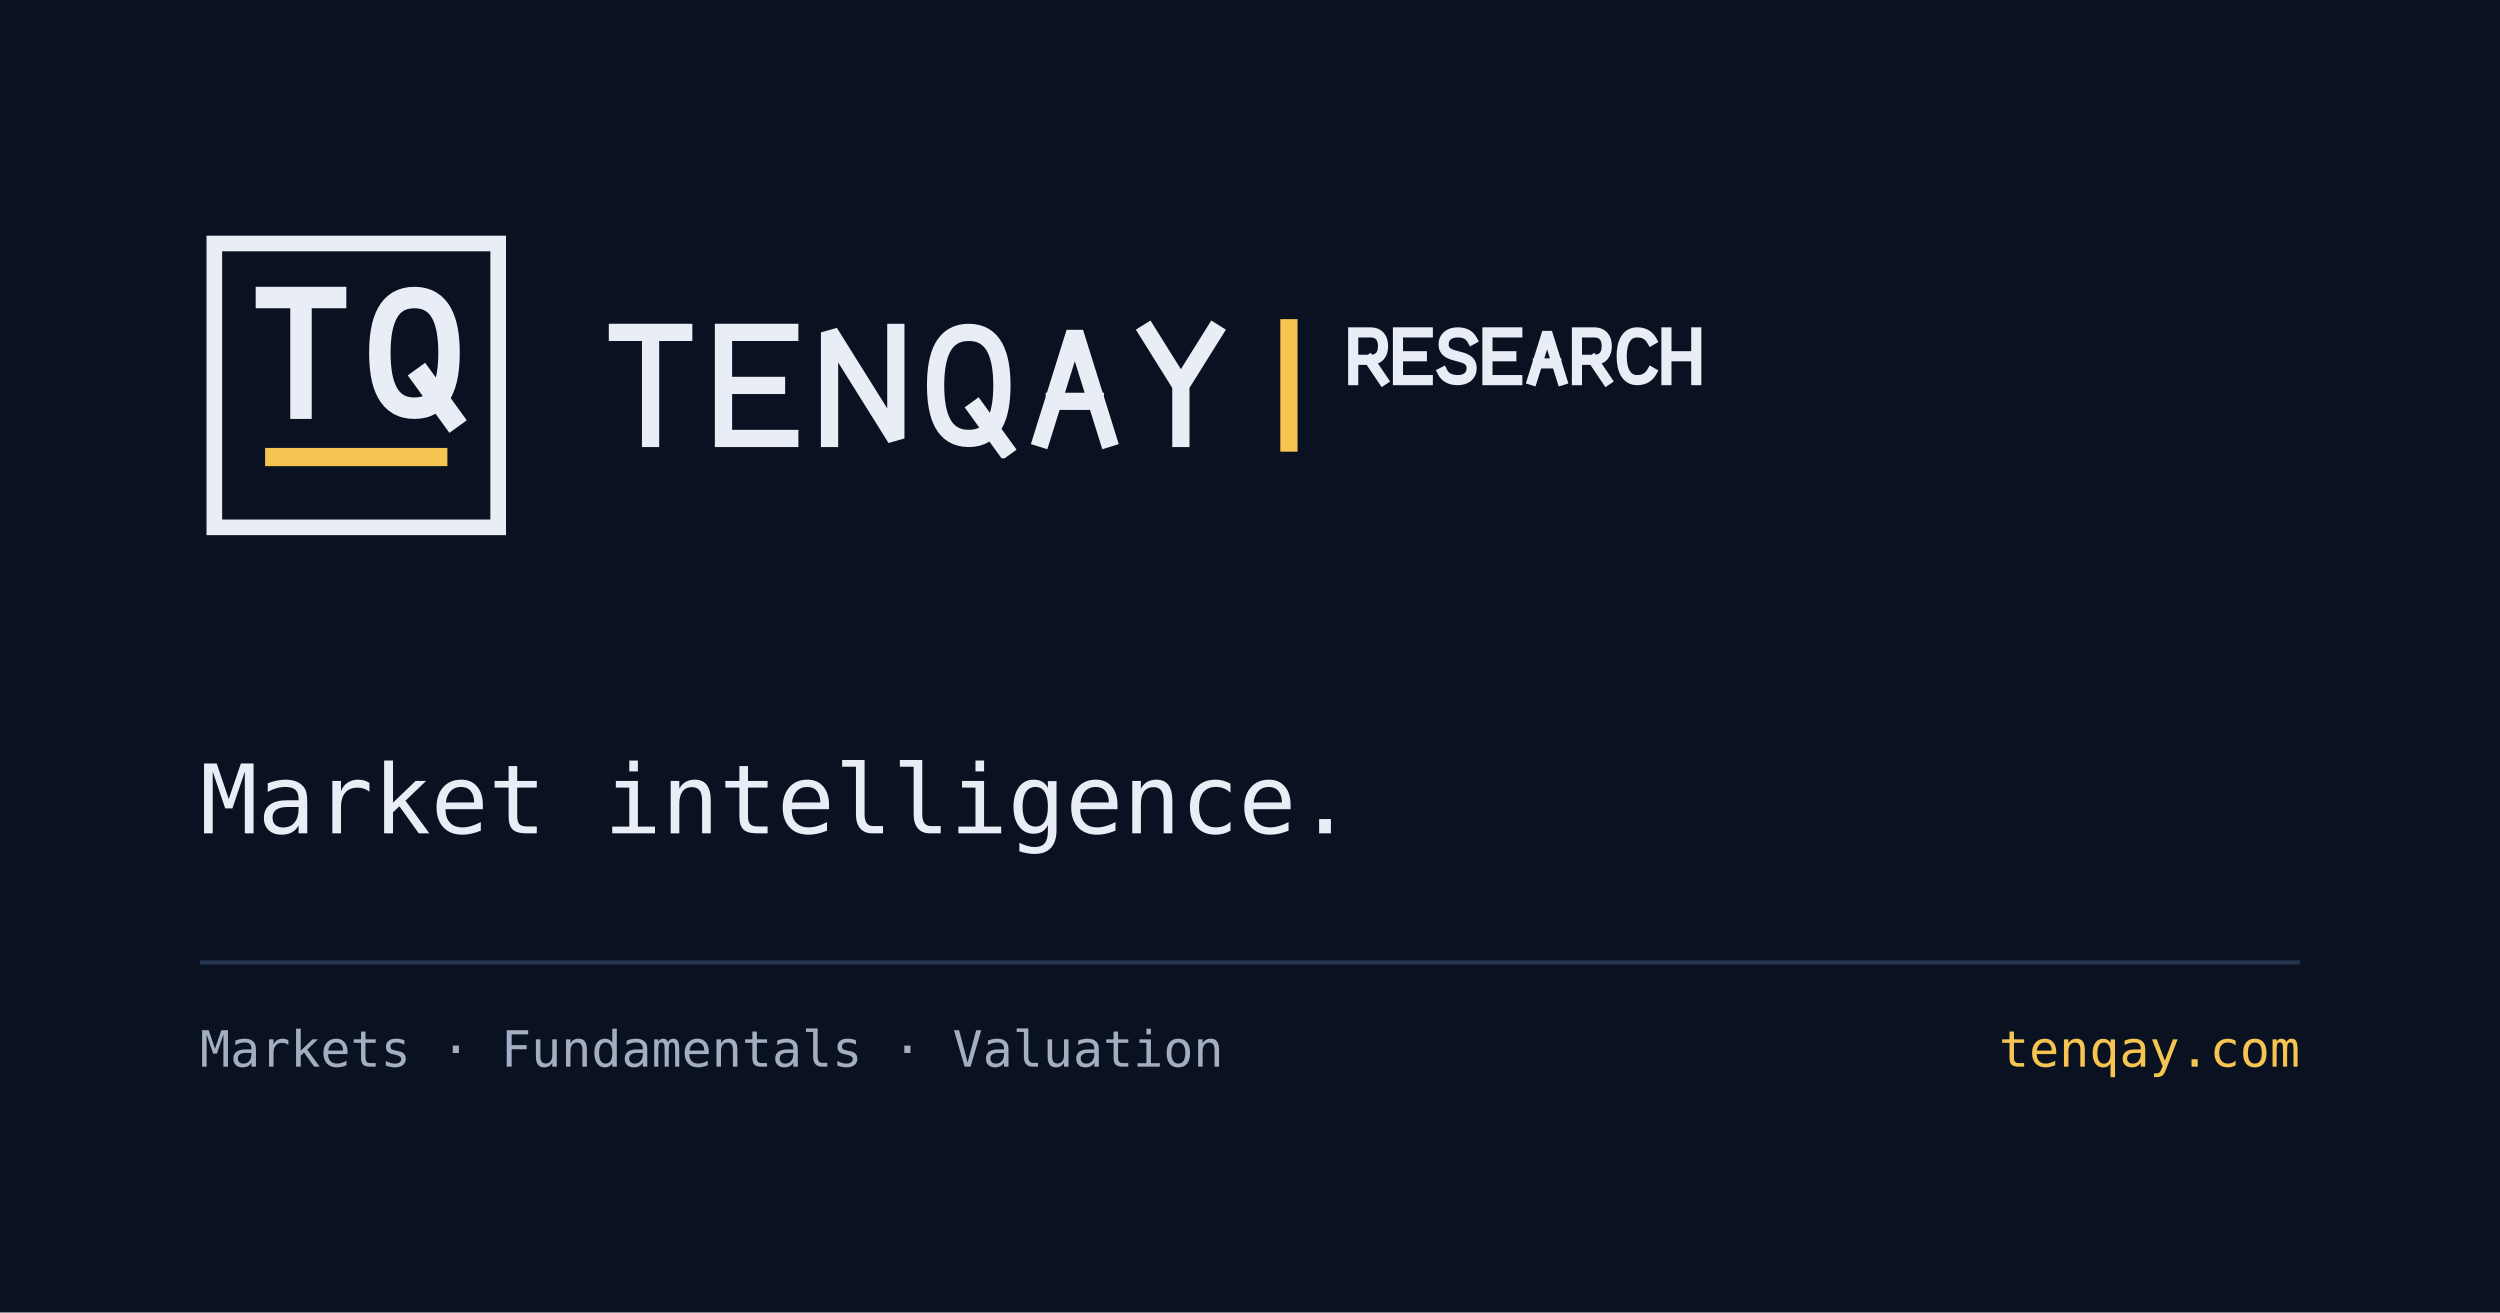
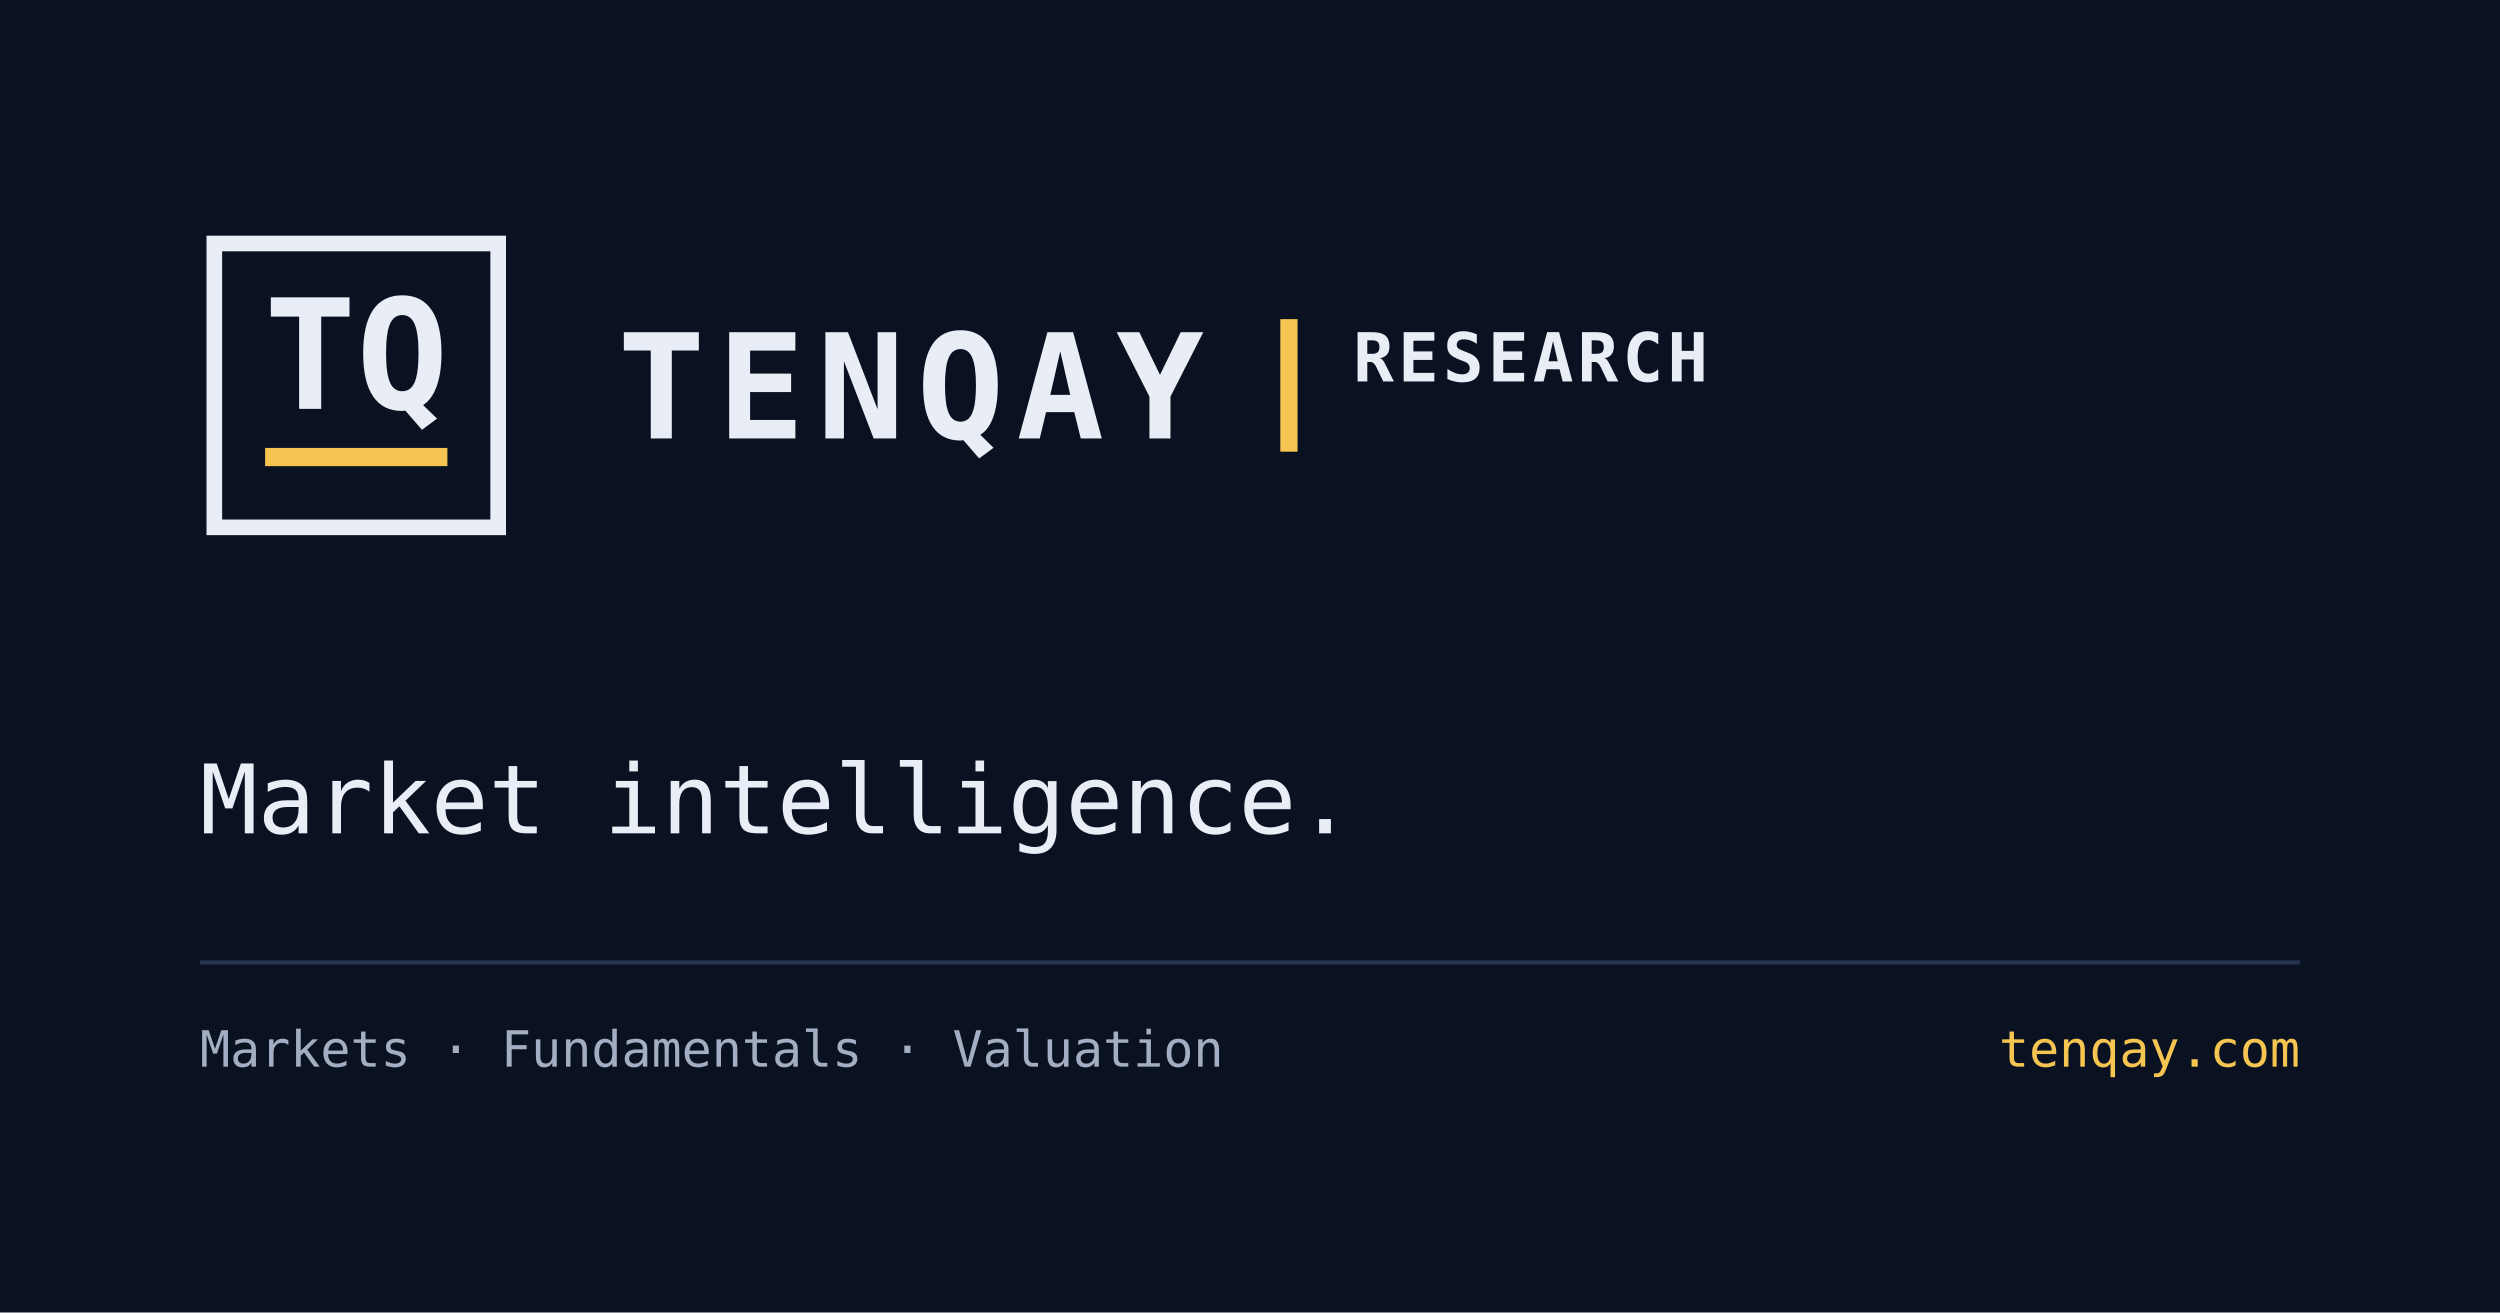
<svg xmlns="http://www.w3.org/2000/svg" width="1200" height="630" viewBox="0 0 1200 630">
  <rect width="1200" height="630" fill="#0a1222" />
  <svg x="96" y="110" width="150" height="150" viewBox="0 0 48 48" color="#e8edf6">
-     <rect x="2.2" y="2.2" width="43.6" height="43.6" fill="none" stroke="currentColor" stroke-width="2.4" stroke-linecap="square" stroke-linejoin="miter" stroke-miterlimit="1.5" />
-     <g transform="translate(10.2 10.5) scale(1.0625)">
-       <g fill="none" stroke="currentColor" stroke-width="3.1" stroke-linecap="square" stroke-linejoin="miter" stroke-miterlimit="1.5">
-         <path transform="translate(0 0)" d="M0 0H10M5 0V16" />
-         <path transform="translate(16.4 0)" d="M5 0C1.2 0 0 3.4 0 8C0 12.6 1.2 16 5 16C8.8 16 10 12.6 10 8C10 3.4 8.8 0 5 0ZM6.2 11.6L10.4 17.4" />
-       </g>
-     </g>
+     <rect x="2.2" y="2.2" width="43.6" height="43.6" fill="none" stroke="currentColor" stroke-width="2.4" />
+     <text x="24" y="27.6" font-family="ui-monospace, 'SF Mono', SFMono-Regular, Menlo, 'Cascadia Mono', Consolas, monospace" font-weight="700" font-size="23.5" letter-spacing="0.00" text-anchor="middle" textLength="28" lengthAdjust="spacing" fill="currentColor">TQ</text>
    <rect class="brand-acc" x="10" y="33.6" width="28" height="2.8" fill="#f5c451" />
  </svg>
  <svg x="290" y="150" width="547.273" height="70" viewBox="-2 -3 172 22" color="#e8edf6">
-     <g fill="none" stroke="currentColor" stroke-width="2.6" stroke-linecap="square" stroke-linejoin="miter" stroke-miterlimit="1.5">
-       <path transform="translate(0 0)" d="M0 0H10M5 0V16" />
-       <path transform="translate(16 0)" d="M10 0H0V16H10M0 8H8" />
-       <path transform="translate(32 0)" d="M0 16V0L10 16V0" />
-       <path transform="translate(48 0)" d="M5 0C1.2 0 0 3.4 0 8C0 12.6 1.2 16 5 16C8.8 16 10 12.6 10 8C10 3.4 8.8 0 5 0ZM6.2 11.6L10.4 17.4" />
-       <path transform="translate(64 0)" d="M0 16L5 0L10 16M1.9 10.4H8.1" />
-       <path transform="translate(80 0)" d="M0 0L5 8L10 0M5 8V16" />
-     </g>
+     <text x="0" y="16" font-family="ui-monospace, 'SF Mono', SFMono-Regular, Menlo, 'Cascadia Mono', Consolas, monospace" font-weight="700" font-size="22" letter-spacing="1.80" text-anchor="start" textLength="90" lengthAdjust="spacing" fill="currentColor">TENQAY</text>
    <rect class="brand-acc" x="100" y="-2" width="2.6" height="20" fill="#f5c451" />
-     <g transform="translate(111 0) scale(0.45)">
-       <g fill="none" stroke="currentColor" stroke-width="3.4" stroke-linecap="square" stroke-linejoin="miter" stroke-miterlimit="1.5">
-         <path transform="translate(0 0)" d="M0 16V0H5.8C8.6 0 10 1.8 10 4.6C10 7.4 8.6 9.2 5.8 9.2H0M5.4 9.2L10 16" />
-         <path transform="translate(15 0)" d="M10 0H0V16H10M0 8H8" />
-         <path transform="translate(30 0)" d="M9.8 2.4C8.9 0.8 7.3 0 5 0C2.1 0 0.3 1.6 0.3 4C0.3 9.6 9.7 6.4 9.7 12C9.7 14.6 7.8 16 5 16C2.5 16 0.8 15 0 13.4" />
-         <path transform="translate(45 0)" d="M10 0H0V16H10M0 8H8" />
-         <path transform="translate(60 0)" d="M0 16L5 0L10 16M1.9 10.4H8.1" />
-         <path transform="translate(75 0)" d="M0 16V0H5.8C8.6 0 10 1.8 10 4.6C10 7.4 8.6 9.2 5.8 9.2H0M5.4 9.2L10 16" />
-         <path transform="translate(90 0)" d="M10 2.6C9 0.9 7.4 0 5.2 0C1.6 0 0 3.3 0 8C0 12.7 1.6 16 5.2 16C7.4 16 9 15.1 10 13.4" />
-         <path transform="translate(105 0)" d="M0 0V16M10 0V16M0 8H10" />
-       </g>
-     </g>
+     <text x="111" y="7.4" font-family="ui-monospace, 'SF Mono', SFMono-Regular, Menlo, 'Cascadia Mono', Consolas, monospace" font-weight="700" font-size="10.2" letter-spacing="0.63" text-anchor="start" textLength="54" lengthAdjust="spacing" fill="currentColor">RESEARCH</text>
  </svg>
  <text x="96" y="400" font-family="Menlo, monospace" font-size="46" fill="#e8edf6">Market intelligence.</text>
  <path d="M96 462H1104" stroke="#26354f" stroke-width="2" />
  <text x="96" y="512" font-family="Menlo, monospace" font-size="24" fill="#a3aec2">Markets · Fundamentals · Valuation</text>
  <text x="1104" y="512" text-anchor="end" font-family="Menlo, monospace" font-size="24" fill="#f5c451">tenqay.com</text>
</svg>
